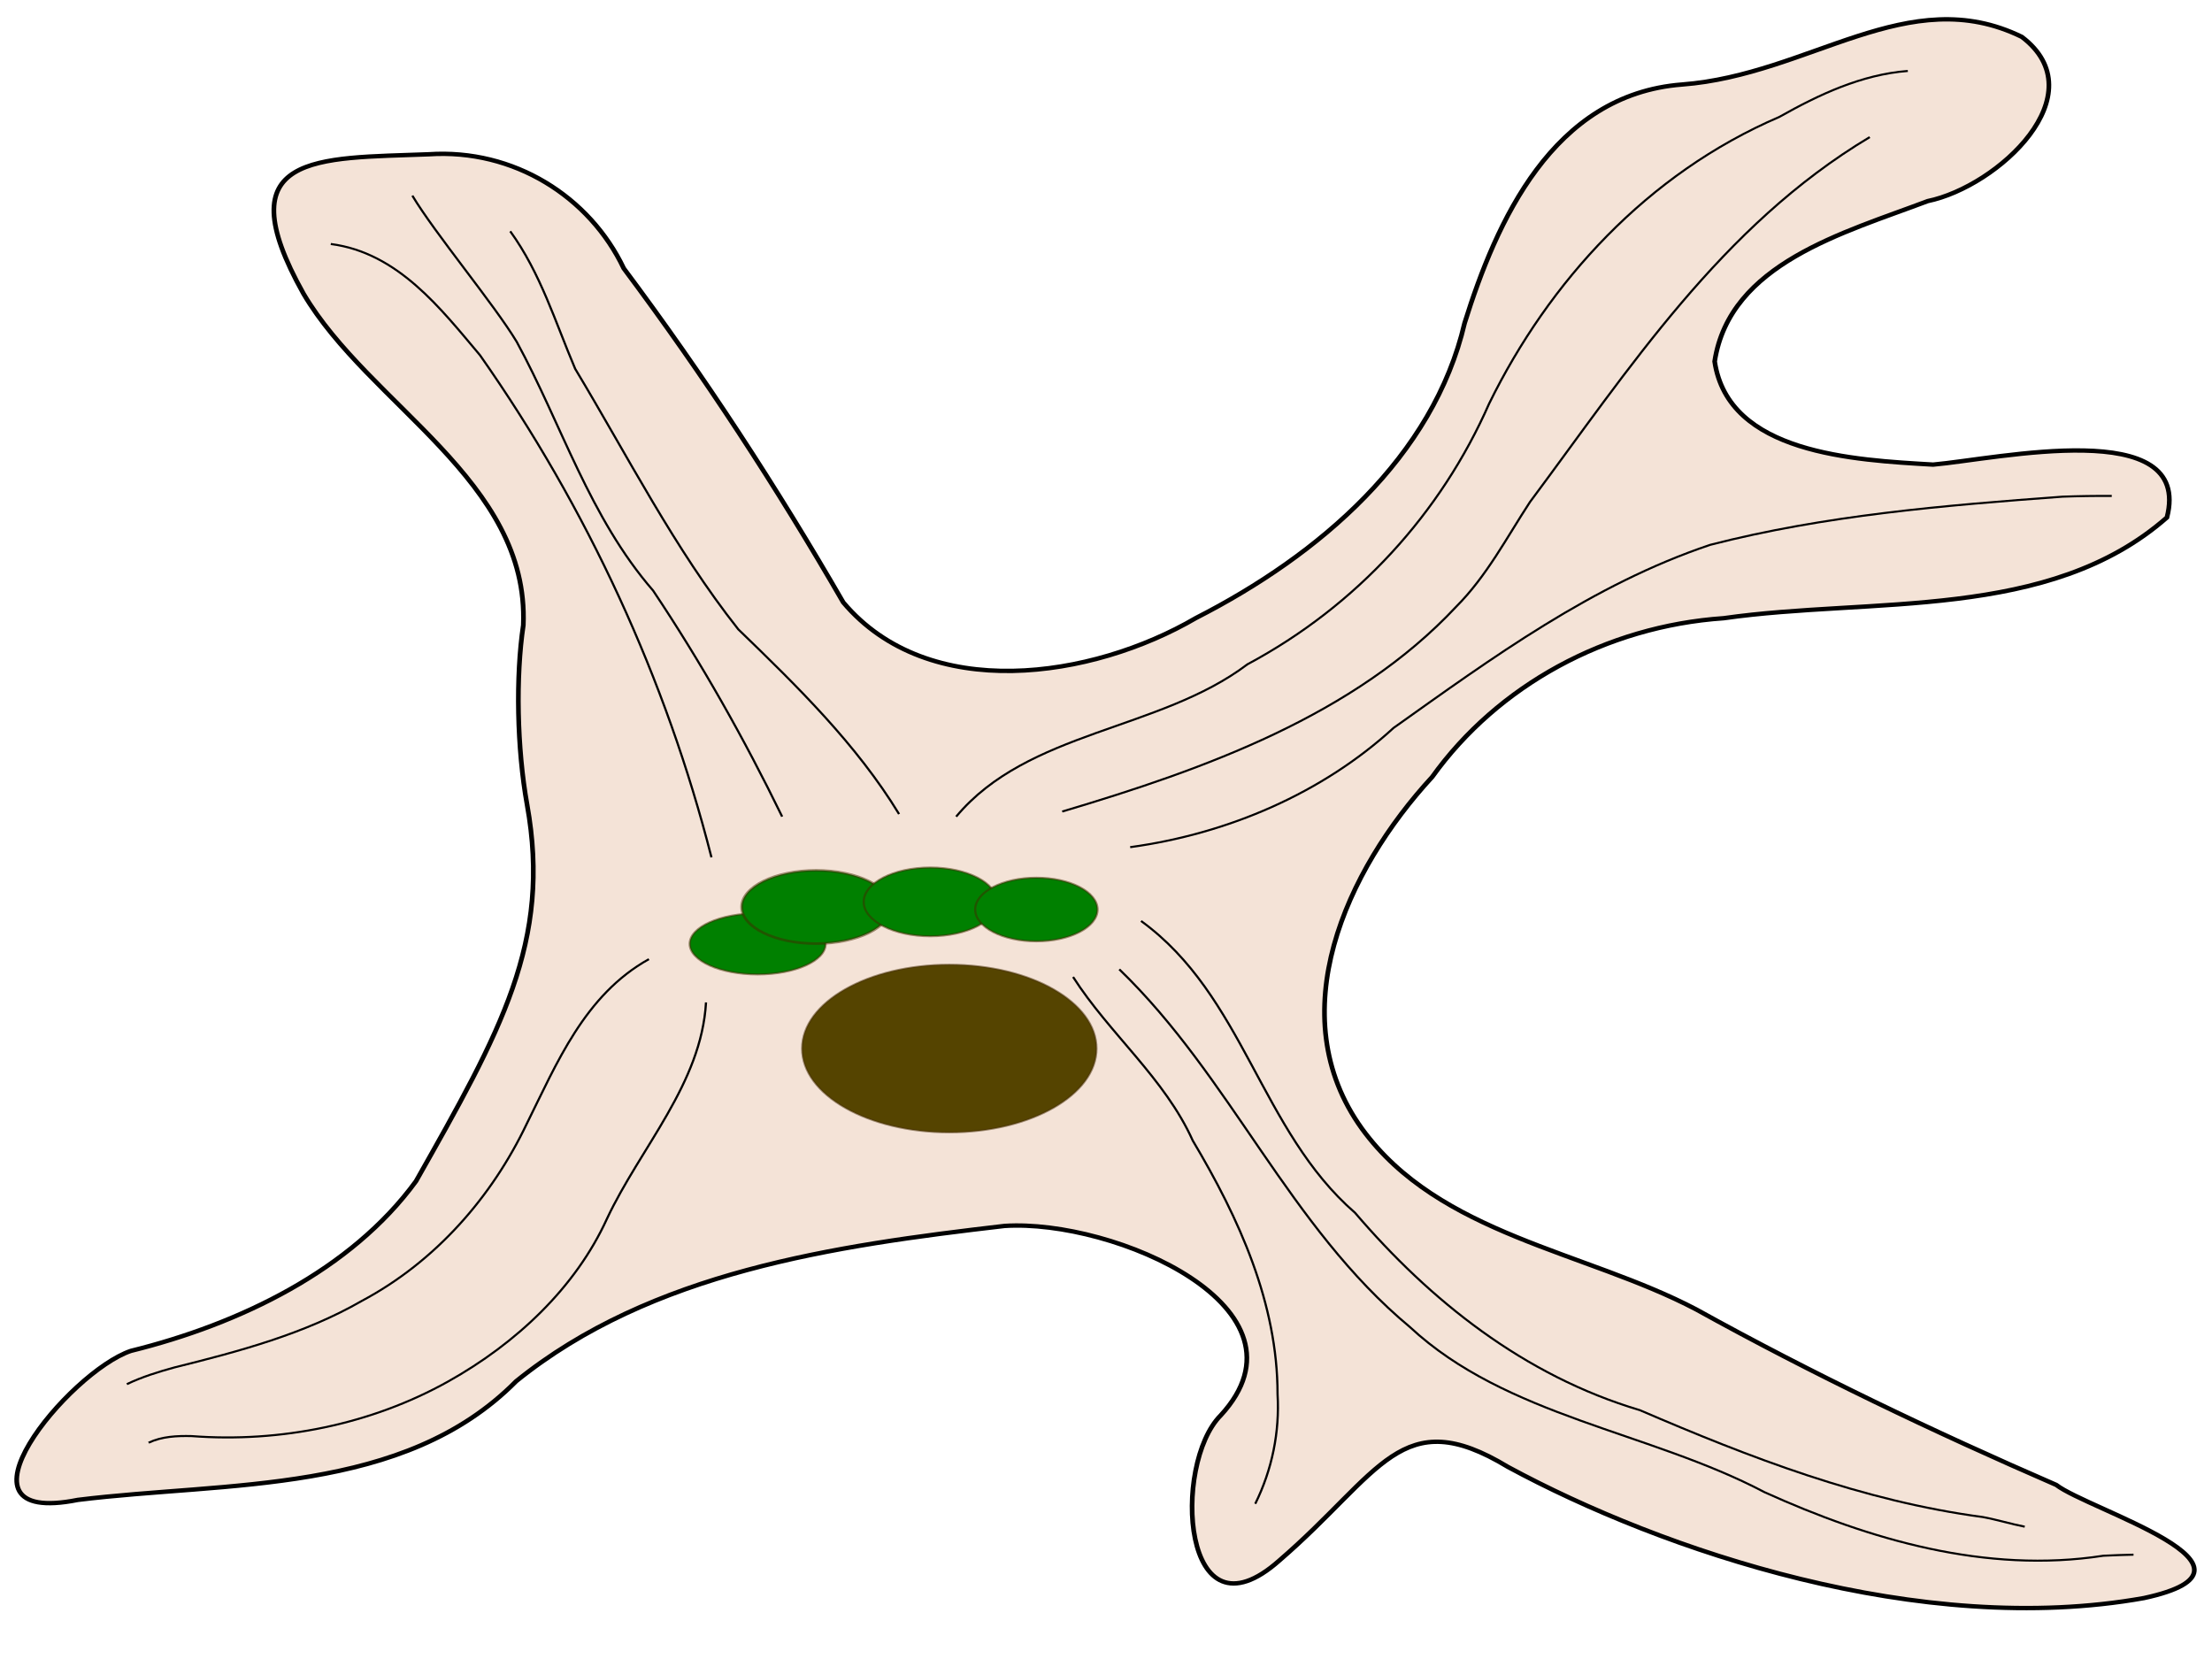
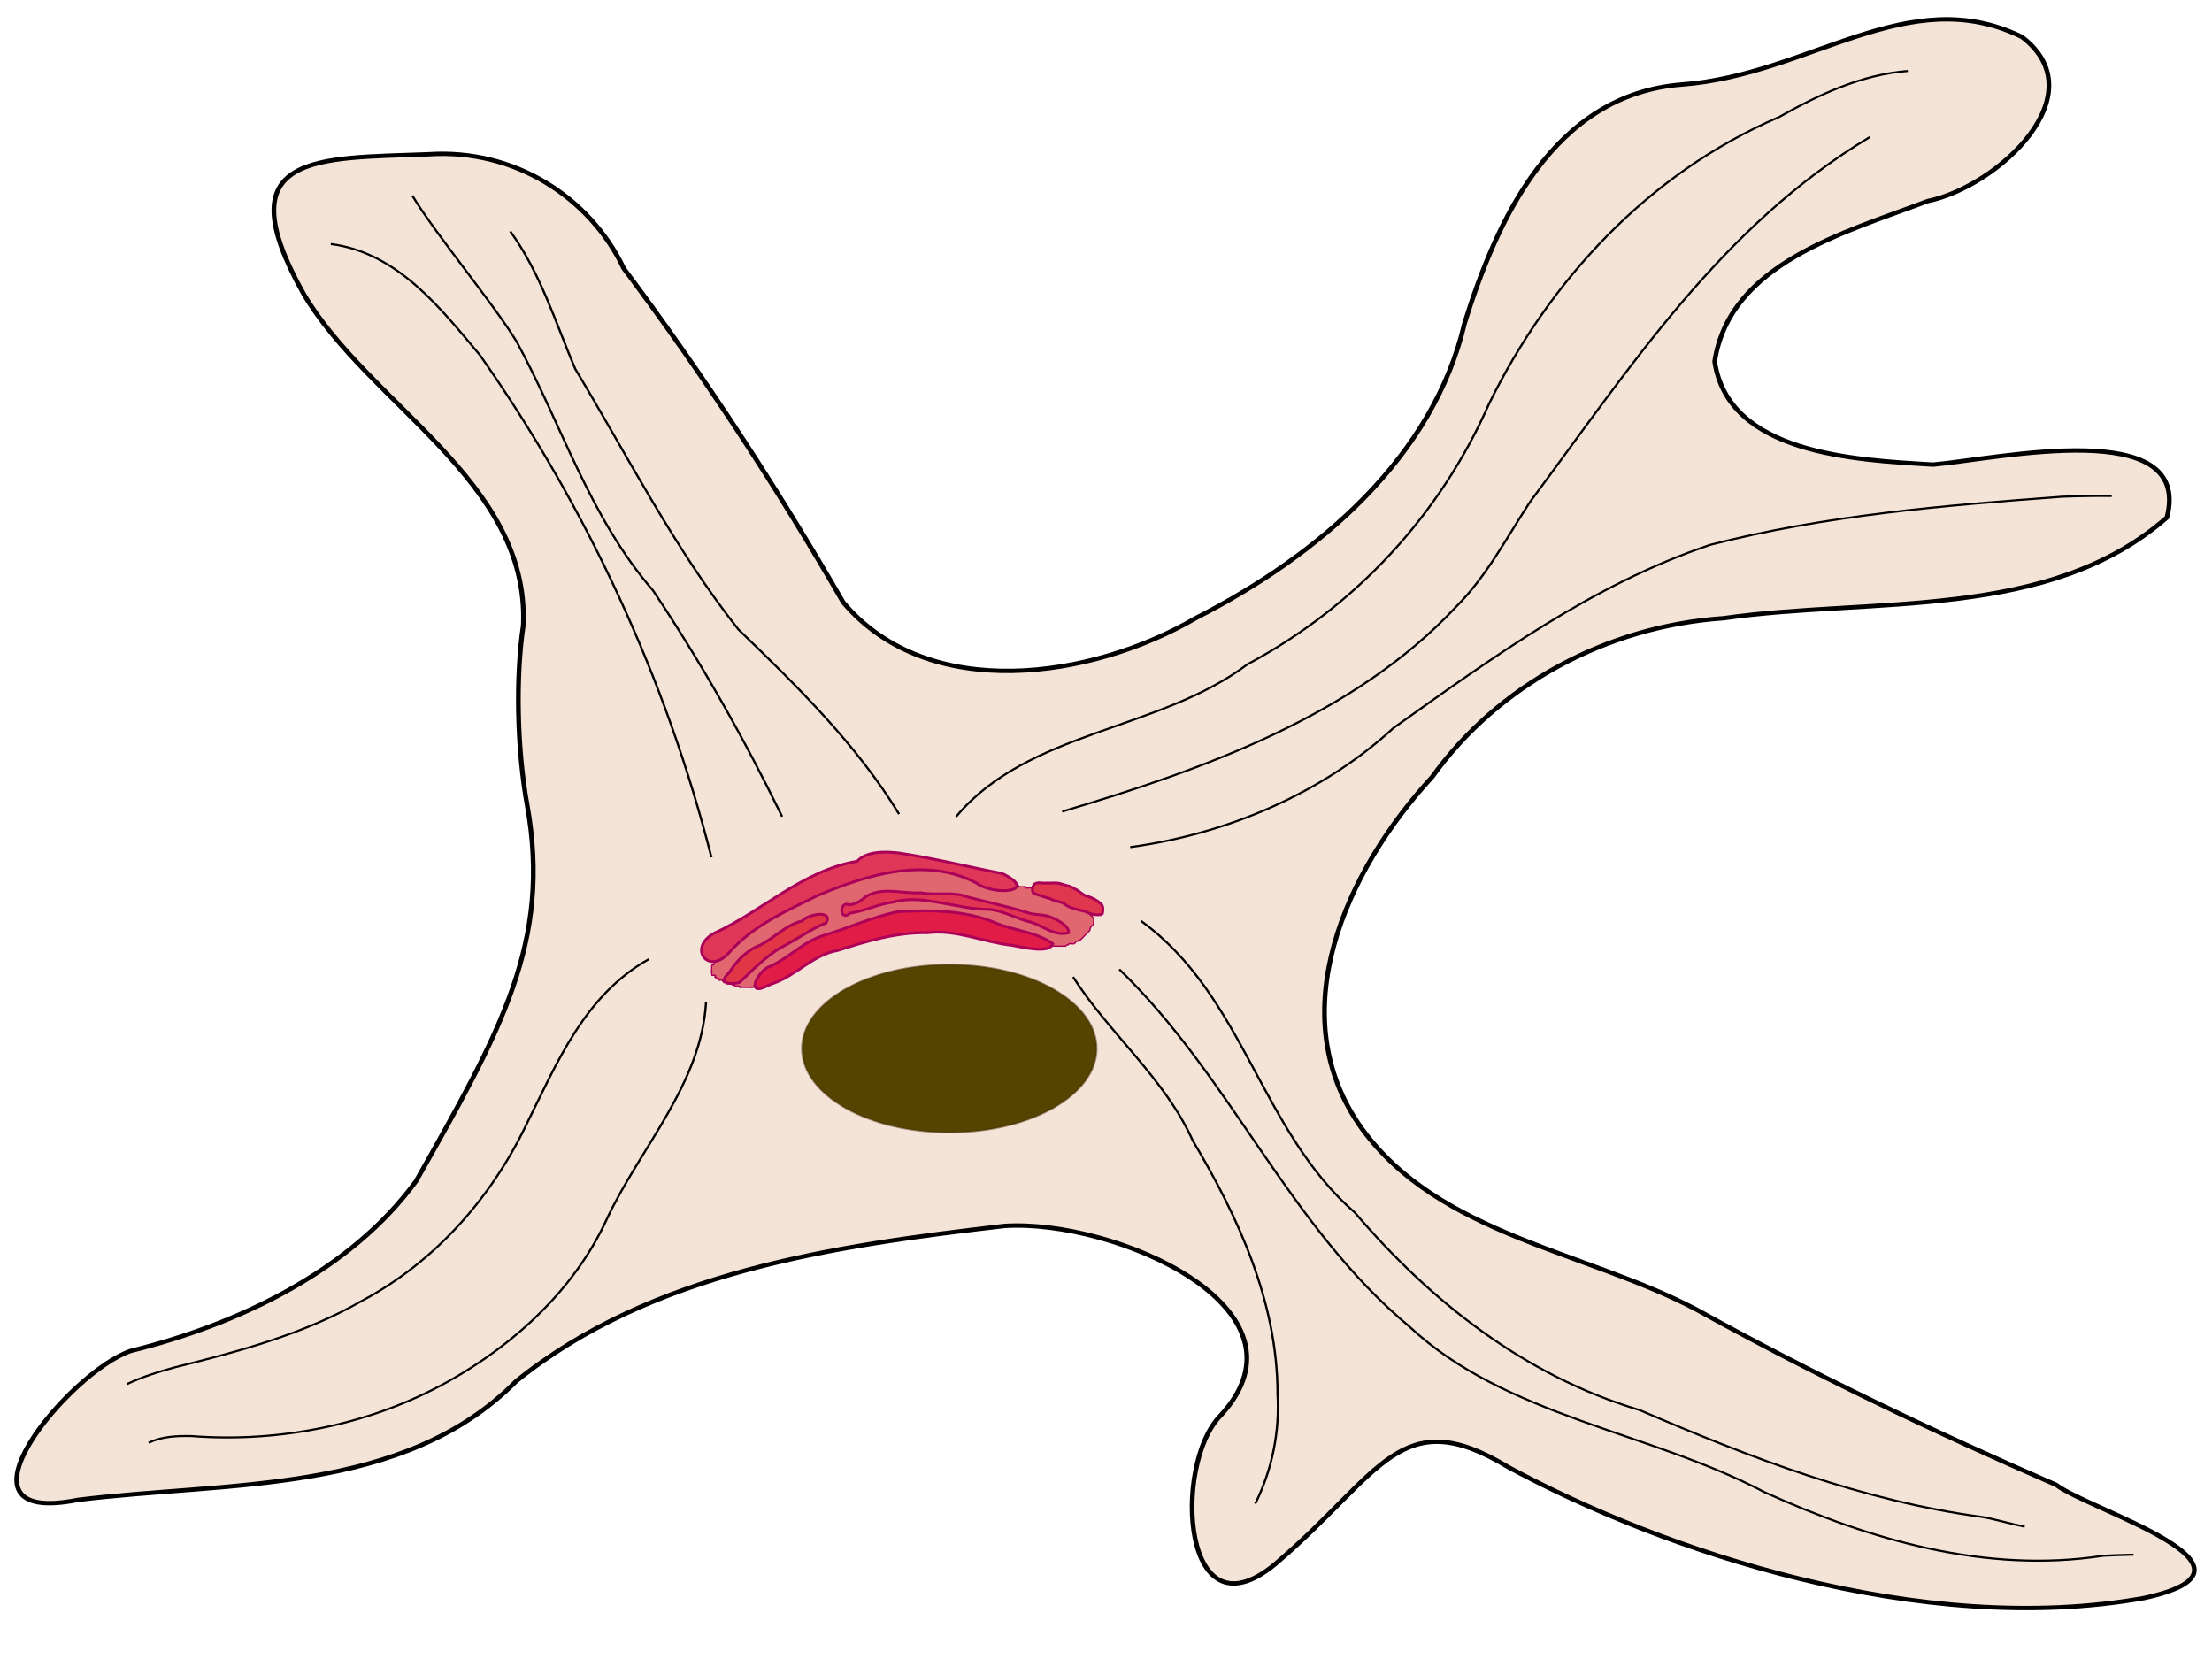
<svg xmlns="http://www.w3.org/2000/svg" xmlns:ns1="http://www.openswatchbook.org/uri/2009/osb" id="svg8" version="1.1" viewBox="0 0 800 600" height="600" width="800">
  <defs id="defs2">
    <linearGradient ns1:paint="solid" id="linearGradient6391">
      <stop id="stop6389" offset="0" style="stop-color:#000000;stop-opacity:1;" />
    </linearGradient>
    <meshgradient id="meshgradient7332" />
    <meshgradient gradientTransform="matrix(0.8873513,0,0,0.8544289,11.68311,26.3605)" y="159.35" x="69.363" gradientUnits="userSpaceOnUse" id="meshgradient1279">
      <meshrow id="meshrow1281">
        <meshpatch id="meshpatch1283">
          <stop id="stop1285" style="stop-color:#ffffff;stop-opacity:1" path="c 7.823,-4.945  20.507,-4.945  28.331,0" />
          <stop id="stop1287" style="stop-color:#502d16;stop-opacity:1" path="c 7.823,4.945  7.823,12.962  0,17.907" />
          <stop id="stop1289" style="stop-color:#ffffff;stop-opacity:1" path="c -7.823,4.945  -20.507,4.945  -28.331,0" />
          <stop id="stop1291" style="stop-color:#502d16;stop-opacity:1" path="c -7.823,-4.945  -7.823,-12.962  -1.42109e-14,-17.907" />
        </meshpatch>
      </meshrow>
    </meshgradient>
    <meshgradient id="meshgradient1293" />
    <meshgradient y="37.339" x="-27.932" gradientUnits="userSpaceOnUse" id="meshgradient2323">
      <meshrow id="meshrow2325">
        <meshpatch id="meshpatch2327">
          <stop id="stop2329" style="stop-color:#ffffff;stop-opacity:1" path="c 88.347,0  176.694,0  265.042,0" />
          <stop id="stop2331" style="stop-color:#e9c6af;stop-opacity:1" path="c 0,68.272  0,136.545  0,204.817" />
          <stop id="stop2333" style="stop-color:#ffffff;stop-opacity:1" path="c -88.347,0  -176.694,0  -265.042,0" />
          <stop id="stop2335" style="stop-color:#e9c6af;stop-opacity:1" path="c 0,-68.272  0,-136.545  0,-204.817" />
        </meshpatch>
      </meshrow>
    </meshgradient>
  </defs>
-   <g id="cell-background" transform="matrix(2.996827,0,0,2.805023,86.19878,-98.09391)">
-     <path style="opacity:1;fill:#f4e3d7;fill-opacity:1;fill-rule:evenodd;stroke:#000000;stroke-width:0.565;stroke-linecap:butt;stroke-linejoin:miter;stroke-miterlimit:4;stroke-dasharray:none;stroke-opacity:1" d="M 34.391,115.576 C 35.121,96.949 15.792,87.221 7.866,72.844 -1.701,54.604 9.481,55.412 22.966,54.863 c 10.277,-0.736 19.425,5.46 23.547,14.712 9.673,13.823 18.478,28.242 26.486,43.058 10.304,13.054 30.03,9.843 42.57,2.019 14.949,-8.153 28.647,-20.776 32.418,-38.02 3.824,-13.06 10.604,-29.486 26.259,-30.766 15.447,-1.257 27.273,-13.312 40.986,-6.143 9.116,7.371 -2.835,19.289 -11.36,21.178 -10.115,4.093 -23.889,8.021 -25.707,20.671 1.648,11.904 16.778,12.705 26.367,13.302 7.731,-0.721 31.391,-6.384 28.216,6.816 -14.26,13.389 -35.591,10.256 -53.489,12.988 -14.22,1.038 -27.26,8.667 -35.183,20.467 -10.395,12.038 -18.392,30.675 -8.465,45.369 9.316,13.669 26.909,15.751 40.327,23.285 14.059,8.321 28.629,15.752 43.445,22.625 3.926,3.236 27.605,10.657 10.592,14.592 -26.895,5.154 -58.036,-6.077 -76.772,-16.919 -12.874,-8.326 -15.286,0.768 -27.557,12.062 -11.777,11.189 -12.992,-12.36 -7.09,-18.699 11.922,-13.824 -12.87,-25.339 -26.085,-24.425 -20.596,2.557 -42.619,5.928 -58.946,20.027 -13.584,14.672 -34.795,12.901 -52.896,15.296 -16.598,3.555 -1.054,-16.528 6.408,-19.213 13.11,-3.461 26.552,-10.384 34.404,-21.88 10.221,-19.303 16.385,-30.877 13.409,-48.523 -1.232,-7.31 -1.389,-16.566 -0.459,-23.166 z" id="path1261" />
-     <ellipse style="fill:#554400;fill-opacity:1;stroke:#422a00;stroke-width:0.23;stroke-opacity:0.495" id="path1267" ry="10.819" rx="17.776" cy="170.164" cx="85.802" />
-   </g>
  <g id="golgi" transform="matrix(2.996827,0,0,2.805023,86.19878,-98.09391)">
    <ellipse ry="3.938" rx="8.203" cy="156.669" cx="62.675" id="path6186" style="opacity:1;fill:#008000;stroke:#422a00;stroke-width:0.265;stroke-opacity:0.495" />
    <ellipse ry="4.723" rx="8.989" cy="151.911" cx="69.73" id="path6188" style="opacity:1;fill:#008000;stroke:#422a00;stroke-width:0.334;stroke-opacity:0.495" />
    <ellipse ry="4.43" rx="8.039" cy="151.254" cx="83.511" id="path6190" style="opacity:1;fill:#008000;stroke:#422a00;stroke-width:0.265;stroke-opacity:0.495" />
    <ellipse ry="4.102" rx="7.383" cy="152.239" cx="96.309" id="path6192" style="opacity:1;fill:#008000;stroke:#422a00;stroke-width:0.265;stroke-opacity:0.495" />
+   </g>
+   <g id="cell-background" transform="matrix(2.996827,0,0,2.805023,86.19878,-98.09391)">
+     <path style="opacity:1;fill:#f4e3d7;fill-opacity:1;fill-rule:evenodd;stroke:#000000;stroke-width:0.565;stroke-linecap:butt;stroke-linejoin:miter;stroke-miterlimit:4;stroke-dasharray:none;stroke-opacity:1" d="M 34.391,115.576 C 35.121,96.949 15.792,87.221 7.866,72.844 -1.701,54.604 9.481,55.412 22.966,54.863 c 10.277,-0.736 19.425,5.46 23.547,14.712 9.673,13.823 18.478,28.242 26.486,43.058 10.304,13.054 30.03,9.843 42.57,2.019 14.949,-8.153 28.647,-20.776 32.418,-38.02 3.824,-13.06 10.604,-29.486 26.259,-30.766 15.447,-1.257 27.273,-13.312 40.986,-6.143 9.116,7.371 -2.835,19.289 -11.36,21.178 -10.115,4.093 -23.889,8.021 -25.707,20.671 1.648,11.904 16.778,12.705 26.367,13.302 7.731,-0.721 31.391,-6.384 28.216,6.816 -14.26,13.389 -35.591,10.256 -53.489,12.988 -14.22,1.038 -27.26,8.667 -35.183,20.467 -10.395,12.038 -18.392,30.675 -8.465,45.369 9.316,13.669 26.909,15.751 40.327,23.285 14.059,8.321 28.629,15.752 43.445,22.625 3.926,3.236 27.605,10.657 10.592,14.592 -26.895,5.154 -58.036,-6.077 -76.772,-16.919 -12.874,-8.326 -15.286,0.768 -27.557,12.062 -11.777,11.189 -12.992,-12.36 -7.09,-18.699 11.922,-13.824 -12.87,-25.339 -26.085,-24.425 -20.596,2.557 -42.619,5.928 -58.946,20.027 -13.584,14.672 -34.795,12.901 -52.896,15.296 -16.598,3.555 -1.054,-16.528 6.408,-19.213 13.11,-3.461 26.552,-10.384 34.404,-21.88 10.221,-19.303 16.385,-30.877 13.409,-48.523 -1.232,-7.31 -1.389,-16.566 -0.459,-23.166 z" id="path1261" />
+     <ellipse style="fill:#554400;fill-opacity:1;stroke:#422a00;stroke-width:0.23;stroke-opacity:0.495" id="path1267" ry="10.819" rx="17.776" cy="170.164" cx="85.802" />
  </g>
  <g id="melanosome-microtubules" transform="matrix(2.996827,0,0,2.805023,86.19878,-98.09391)">
    <path style="fill:none;fill-rule:evenodd;stroke:#000000;stroke-width:0.265px;stroke-linecap:butt;stroke-linejoin:miter;stroke-opacity:1" d="M 57.096,145.512 C 51.636,122.577 42.118,100.478 29.165,80.77 24.446,74.794 19.284,67.556 11.157,66.431" id="path6745" />
    <path style="fill:none;fill-rule:evenodd;stroke:#000000;stroke-width:0.265px;stroke-linecap:butt;stroke-linejoin:miter;stroke-opacity:1" d="m 49.549,158.638 c -7.772,4.619 -11.12,13.457 -14.754,21.251 -4.177,9.358 -10.929,17.708 -19.908,22.821 -6.928,4.26 -14.798,6.502 -22.591,8.568 -1.965,0.577 -3.923,1.221 -5.75,2.159" id="path6753" />
    <path style="fill:none;fill-rule:evenodd;stroke:#000000;stroke-width:0.265px;stroke-linecap:butt;stroke-linejoin:miter;stroke-opacity:1" d="m 56.44,164.216 c -0.567,10.477 -7.887,18.657 -11.95,27.887 -3.785,8.881 -10.95,16.075 -19.169,20.988 -9.256,5.528 -20.238,7.913 -30.963,7.041 -1.757,-0.046 -3.587,0.045 -5.186,0.852" id="path6758" />
    <path style="fill:none;fill-rule:evenodd;stroke:#000000;stroke-width:0.265px;stroke-linecap:butt;stroke-linejoin:miter;stroke-opacity:1" d="M 65.628,140.262 C 61.057,130.238 55.898,120.45 50.054,111.118 42.374,101.663 39.038,89.732 33.592,79.035 30.869,74.209 23.703,65.034 21.001,60.196" id="path6763" />
    <path id="path6770" d="M 79.738,139.934 C 74.609,130.943 67.459,123.464 60.335,116.114 52.607,105.662 46.994,93.791 40.651,82.525 38.259,76.527 36.478,70.188 32.814,64.79" style="fill:none;fill-rule:evenodd;stroke:#000000;stroke-width:0.265px;stroke-linecap:butt;stroke-linejoin:miter;stroke-opacity:1" />
    <path id="path6777" d="m 86.629,140.262 c 8.685,-11.115 24.524,-11.054 35.146,-19.636 13.276,-7.593 23.377,-19.529 29.176,-33.62 7.22,-15.719 19.084,-29.652 35.011,-36.955 4.757,-2.862 9.891,-5.466 15.515,-5.933" style="fill:none;fill-rule:evenodd;stroke:#000000;stroke-width:0.265px;stroke-linecap:butt;stroke-linejoin:miter;stroke-opacity:1" />
    <path style="fill:none;fill-rule:evenodd;stroke:#000000;stroke-width:0.265px;stroke-linecap:butt;stroke-linejoin:miter;stroke-opacity:1" d="m 99.426,139.606 c 17.295,-5.496 35.254,-12.397 47.525,-26.388 3.727,-3.994 6.115,-8.941 8.934,-13.534 11.89,-17.037 23.084,-35.595 40.998,-47.035" id="path6783" />
    <path style="fill:none;fill-rule:evenodd;stroke:#000000;stroke-width:0.265px;stroke-linecap:butt;stroke-linejoin:miter;stroke-opacity:1" d="m 107.63,144.199 c 11.833,-1.73 23.208,-6.976 31.783,-15.373 11.913,-9.043 23.994,-18.5 38.212,-23.606 13.852,-3.815 28.245,-5.086 42.517,-6.211 1.981,-0.077 3.963,-0.11 5.946,-0.093" id="path6789" />
    <path id="path6795" d="m 108.942,153.716 c 12.443,9.655 14.38,27.012 25.822,37.623 9.035,11.293 20.387,21.01 34.374,25.45 13.267,6.096 26.837,11.712 41.393,13.782 1.7,0.335 3.37,0.89 5.055,1.242" style="fill:none;fill-rule:evenodd;stroke:#000000;stroke-width:0.265px;stroke-linecap:butt;stroke-linejoin:miter;stroke-opacity:1" />
    <path style="fill:none;fill-rule:evenodd;stroke:#000000;stroke-width:0.265px;stroke-linecap:butt;stroke-linejoin:miter;stroke-opacity:1" d="m 106.317,159.95 c 13.53,13.961 20.419,33.09 35.073,46.125 11.655,11.572 28.896,13.46 42.796,21.292 12.648,6.115 26.707,10.532 40.881,8.192 l 1.823,-0.083 1.824,-0.054" id="path6801" />
    <path id="path6814" d="m 100.739,160.935 c 4.397,7.342 11.07,13.077 14.444,21.102 5.61,10.064 10.236,20.989 10.232,32.697 0.263,4.872 -0.647,9.693 -2.691,14.126" style="fill:none;fill-rule:evenodd;stroke:#000000;stroke-width:0.265px;stroke-linecap:butt;stroke-linejoin:miter;stroke-opacity:1" />
  </g>
+   <g id="g905">
+     <path id="path92" d="m 258.265,344.366 c 0,1.169 0,2.339 0,3.508 0,0.146 0,0.292 0,0.438 0,0.146 0.103,0.335 0,0.438 -0.231,0.231 -0.646,0.207 -0.877,0.438 -0.018,0.018 0,1.593 0,1.754 0,0.48 -0.044,1.732 0,1.754 0.261,0.131 0.6,-0.092 0.877,0 1.369,0.456 -0.146,0.292 0.438,0.877 0.103,0.103 0.308,-0.065 0.438,0 0.185,0.092 0.254,0.346 0.438,0.438 0.131,0.065 0.335,-0.103 0.438,0 0.103,0.103 -0.103,0.335 0,0.438 0.219,0.219 1.096,-0.219 1.315,0 0.103,0.103 -0.103,0.335 0,0.438 0.103,0.103 0.335,-0.103 0.438,0 0.103,0.103 -0.103,0.335 0,0.438 0.207,0.207 0.67,-0.207 0.877,0 0.103,0.103 -0.103,0.335 0,0.438 0.136,0.136 2.057,-0.136 2.192,0 0.103,0.103 -0.103,0.335 0,0.438 0.207,0.207 0.67,-0.207 0.877,0 0.103,0.103 -0.103,0.335 0,0.438 0.106,0.106 1.648,-0.106 1.754,0 0.103,0.103 -0.103,0.335 0,0.438 0.103,0.103 0.292,0 0.438,0 0.146,0 0.292,0 0.438,0 0.877,0 1.754,0 2.631,0 0.438,0 0.899,0.139 1.315,0 0.196,-0.065 0.254,-0.346 0.438,-0.438 0.131,-0.065 0.335,0.103 0.438,0 0.103,-0.103 -0.131,-0.373 0,-0.438 0.351,-0.175 0.965,0.175 1.315,0 0.185,-0.092 0.254,-0.346 0.438,-0.438 0.131,-0.065 0.335,0.103 0.438,0 0.207,-0.207 -0.131,-0.616 0,-0.877 0.251,-0.503 0.915,-0.61 1.315,-0.877 0.172,-0.115 0.267,-0.324 0.438,-0.438 0.272,-0.181 0.605,-0.257 0.877,-0.438 0.172,-0.115 0.292,-0.292 0.438,-0.438 0.438,-0.438 0.877,-0.877 1.315,-1.315 0.146,-0.146 0.254,-0.346 0.438,-0.438 0.131,-0.065 0.308,0.065 0.438,0 0.468,-0.234 0.409,-0.643 0.877,-0.877 0.131,-0.065 0.308,0.065 0.438,0 0.234,-0.117 0.643,-0.76 0.877,-0.877 0.131,-0.065 0.292,0 0.438,0 0.292,-0.146 0.605,-0.257 0.877,-0.438 0.146,-0.146 0.292,-0.292 0.438,-0.438 0,-0.146 -0.103,-0.335 0,-0.438 0.207,-0.207 0.634,0.162 0.877,0 0.344,-0.229 0.522,-0.664 0.877,-0.877 0.396,-0.238 0.881,-0.281 1.315,-0.438 1.174,-0.427 2.371,-0.799 3.508,-1.315 0.48,-0.218 0.831,-0.669 1.315,-0.877 0.554,-0.237 1.174,-0.273 1.754,-0.438 0.444,-0.127 0.877,-0.292 1.315,-0.438 0.438,-0.146 0.919,-0.201 1.315,-0.438 0.354,-0.213 0.522,-0.664 0.877,-0.877 3.704,-2.222 -0.482,0.631 2.192,-0.438 0.489,-0.196 0.826,-0.681 1.315,-0.877 0.271,-0.109 0.606,0.109 0.877,0 0.489,-0.196 0.844,-0.641 1.315,-0.877 0.413,-0.207 0.877,-0.292 1.315,-0.438 0.438,-0.146 0.867,-0.326 1.315,-0.438 0.499,-0.125 3.316,-0.607 3.946,-0.877 0.484,-0.208 0.831,-0.669 1.315,-0.877 0.554,-0.237 1.174,-0.273 1.754,-0.438 0.889,-0.254 1.724,-0.696 2.631,-0.877 0.287,-0.057 0.593,0.071 0.877,0 0.317,-0.079 0.56,-0.359 0.877,-0.438 0.284,-0.071 0.585,0 0.877,0 0.731,-0.146 1.476,-0.234 2.192,-0.438 0.314,-0.09 0.585,-0.292 0.877,-0.438 0.438,-0.146 0.867,-0.326 1.315,-0.438 0.142,-0.035 0.292,0 0.438,0 0.877,0 1.754,0 2.631,0 1.169,0 2.34,0.065 3.508,0 1.467,-0.082 2.918,-0.365 4.385,-0.438 1.46,-0.073 2.926,0.086 4.385,0 1.032,-0.061 2.039,-0.359 3.069,-0.438 0.874,-0.067 1.754,0 2.631,0 1.315,0 2.631,0 3.946,0 0.438,0 0.881,0.062 1.315,0 0.597,-0.085 1.159,-0.339 1.754,-0.438 0.288,-0.048 0.585,0 0.877,0 1.023,0 2.046,0 3.069,0 0.173,0 2.005,-0.094 2.192,0 0.234,0.117 0.643,0.76 0.877,0.877 0.131,0.065 0.308,-0.065 0.438,0 0.185,0.092 0.242,0.373 0.438,0.438 0.277,0.092 0.6,-0.092 0.877,0 0.196,0.065 0.242,0.373 0.438,0.438 0.277,0.092 0.593,-0.071 0.877,0 0.317,0.079 0.567,0.335 0.877,0.438 0.139,0.046 0.308,-0.065 0.438,0 0.185,0.092 0.254,0.346 0.438,0.438 0.131,0.065 0.308,-0.065 0.438,0 0.185,0.092 0.254,0.346 0.438,0.438 0.131,0.065 0.335,-0.103 0.438,0 0.103,0.103 -0.065,0.308 0,0.438 0.485,0.97 0.272,0.136 0.877,0.438 0.37,0.185 0.507,0.692 0.877,0.877 0.131,0.065 0.308,-0.065 0.438,0 0.185,0.092 0.242,0.373 0.438,0.438 0.395,0.132 0.921,-0.132 1.315,0 0.31,0.103 0.567,0.335 0.877,0.438 0.277,0.092 0.616,-0.131 0.877,0 0.185,0.092 0.266,0.324 0.438,0.438 2.215,1.477 0.01,0.003 1.315,0.438 0.31,0.103 0.567,0.335 0.877,0.438 0.416,0.139 0.899,-0.139 1.315,0 0.196,0.065 0.242,0.373 0.438,0.438 0.298,0.099 1.96,-0.116 2.192,0 0.185,0.092 0.292,0.292 0.438,0.438 0.292,0 0.6,-0.092 0.877,0 0.392,0.131 0.507,0.692 0.877,0.877 0.131,0.065 0.308,-0.065 0.438,0 0.185,0.092 0.254,0.346 0.438,0.438 0.131,0.065 0.292,0 0.438,0 0.146,0 0.292,0 0.438,0 1.315,0 2.631,0 3.946,0 0.197,0 1.182,0.067 1.315,0 0.185,-0.092 0.254,-0.346 0.438,-0.438 0.131,-0.065 0.308,0.065 0.438,0 0.185,-0.092 0.254,-0.346 0.438,-0.438 0.131,-0.065 0.292,0 0.438,0 0.438,0 0.89,0.106 1.315,0 0.401,-0.1 0.507,-0.692 0.877,-0.877 0.131,-0.065 0.308,0.065 0.438,0 0.185,-0.092 0.254,-0.346 0.438,-0.438 0.131,-0.065 0.308,0.065 0.438,0 0.203,-0.102 1.496,-1.496 1.754,-1.754 0.438,-0.438 0.877,-0.877 1.315,-1.315 0.146,-0.146 0.346,-0.254 0.438,-0.438 0.065,-0.131 0,-0.292 0,-0.438 0.146,-0.292 0.257,-0.605 0.438,-0.877 0.229,-0.344 0.692,-0.507 0.877,-0.877 0.025,-0.049 0.025,-2.143 0,-2.192 -0.092,-0.185 -0.346,-0.254 -0.438,-0.438 -0.065,-0.131 0.103,-0.335 0,-0.438 -0.103,-0.103 -0.335,0.103 -0.438,0 -0.103,-0.103 0.103,-0.335 0,-0.438 -0.103,-0.103 -0.335,0.103 -0.438,0 -0.103,-0.103 0.046,-0.3 0,-0.438 -0.103,-0.31 -0.257,-0.605 -0.438,-0.877 -0.115,-0.172 -0.346,-0.254 -0.438,-0.438 -0.302,-0.605 0.531,-0.392 -0.438,-0.877 -0.131,-0.065 -0.335,0.103 -0.438,0 -0.103,-0.103 0.103,-0.335 0,-0.438 -0.09,-0.09 -1.142,0.087 -1.315,0 -0.185,-0.092 -0.254,-0.346 -0.438,-0.438 -0.261,-0.131 -0.616,0.131 -0.877,0 -0.185,-0.092 -0.254,-0.346 -0.438,-0.438 -0.261,-0.131 -0.616,0.131 -0.877,0 -0.185,-0.092 -0.254,-0.346 -0.438,-0.438 -0.131,-0.065 -0.292,0 -0.438,0 -0.292,0 -0.6,0.092 -0.877,0 -0.196,-0.065 -0.254,-0.346 -0.438,-0.438 -0.131,-0.065 -0.3,0.046 -0.438,0 -0.31,-0.103 -0.567,-0.335 -0.877,-0.438 -0.139,-0.046 -0.308,0.065 -0.438,0 -0.185,-0.092 -0.254,-0.346 -0.438,-0.438 -0.261,-0.131 -0.67,0.207 -0.877,0 -0.103,-0.103 0.103,-0.335 0,-0.438 -0.207,-0.207 -0.67,0.207 -0.877,0 -0.103,-0.103 0.103,-0.335 0,-0.438 -0.219,-0.219 -1.096,0.219 -1.315,0 -0.103,-0.103 0.103,-0.335 0,-0.438 -0.207,-0.207 -0.67,0.207 -0.877,0 -0.103,-0.103 0,-0.292 0,-0.438 -0.292,0 -0.616,0.131 -0.877,0 -0.131,-0.065 0.103,-0.335 0,-0.438 -0.054,-0.054 -1.156,0.04 -1.315,0 -0.448,-0.112 -0.902,-0.232 -1.315,-0.438 -1.74,-0.87 1.938,-0.139 -1.754,-0.877 -0.287,-0.057 -0.585,0 -0.877,0 -0.146,0 -0.308,0.065 -0.438,0 -0.185,-0.092 -0.254,-0.346 -0.438,-0.438 -0.278,-0.139 -2.05,0.142 -2.192,0 -0.103,-0.103 0.103,-0.335 0,-0.438 -0.118,-0.118 -1.445,0.103 -1.754,0 -0.794,0.264 -0.816,-0.71 -1.315,-0.877 -0.277,-0.092 -0.6,0.092 -0.877,0 -0.196,-0.065 -0.238,-0.388 -0.438,-0.438 -0.425,-0.106 -0.877,0 -1.315,0 -1.444,0 -1.934,0.086 -3.508,-0.438 -0.196,-0.065 -0.247,-0.362 -0.438,-0.438 -4.767,-1.907 -0.455,-0.091 -2.192,-0.438 -0.975,0.409 -1.809,-0.672 -2.631,-0.877 -0.284,-0.071 -0.585,0 -0.877,0 -0.146,0 -0.308,0.065 -0.438,0 -1.114,-0.557 0.449,-0.524 -1.315,-0.877 -0.438,0 -0.877,0 -1.315,0 -0.146,-0.146 -0.242,-0.373 -0.438,-0.438 -0.534,-0.178 -2.605,0.186 -3.069,0 -0.384,-0.154 -0.507,-0.692 -0.877,-0.877 -0.261,-0.131 -0.585,0 -0.877,0 -0.438,0 -0.877,0 -1.315,0 -0.292,0 -0.593,0.071 -0.877,0 -0.317,-0.079 -0.56,-0.359 -0.877,-0.438 -0.373,-0.093 -1.941,0.126 -2.192,0 -0.185,-0.092 -0.254,-0.346 -0.438,-0.438 -0.13,-0.065 -2.446,0 -2.631,0 -0.146,0 -0.308,0.065 -0.438,0 -1.454,-1.454 0.413,0.207 -0.877,-0.438 -0.185,-0.092 -0.242,-0.373 -0.438,-0.438 -0.201,-0.067 -1.559,0.098 -1.754,0 -0.185,-0.092 -0.254,-0.346 -0.438,-0.438 -0.131,-0.065 -0.292,0 -0.438,0 -0.292,0 -0.585,0 -0.877,0 -1.169,0 -2.339,0 -3.508,0 -0.292,0 -0.593,0.071 -0.877,0 -0.317,-0.079 -0.556,-0.374 -0.877,-0.438 -0.43,-0.086 -0.877,0 -1.315,0 -0.731,0 -1.462,0 -2.192,0 -1.9,0 -3.8,0 -5.7,0 -1.315,0 -2.631,0 -3.946,0 -0.438,0 -0.877,0 -1.315,0 -0.146,0 -0.3,-0.046 -0.438,0 -0.31,0.103 -0.605,0.257 -0.877,0.438 -0.172,0.115 -0.242,0.373 -0.438,0.438 -0.277,0.092 -0.585,0 -0.877,0 -0.438,0 -0.885,-0.086 -1.315,0 -0.32,0.064 -0.56,0.359 -0.877,0.438 -3.123,0.781 2.221,-1.327 -2.192,0.438 -0.303,0.121 -0.574,0.317 -0.877,0.438 -0.429,0.172 -0.919,0.201 -1.315,0.438 -0.354,0.213 -0.493,0.723 -0.877,0.877 -0.407,0.163 -0.885,-0.086 -1.315,0 -0.32,0.064 -0.56,0.359 -0.877,0.438 -0.284,0.071 -0.593,-0.071 -0.877,0 -0.317,0.079 -0.574,0.317 -0.877,0.438 -0.429,0.172 -0.886,0.267 -1.315,0.438 -0.303,0.121 -0.56,0.359 -0.877,0.438 -0.284,0.071 -0.593,-0.071 -0.877,0 -0.317,0.079 -0.574,0.317 -0.877,0.438 -1.255,0.502 -1.164,0.26 -2.192,0.877 -0.904,0.542 -1.727,1.212 -2.631,1.754 -0.28,0.168 -0.605,0.257 -0.877,0.438 -0.172,0.115 -0.267,0.324 -0.438,0.438 -0.272,0.181 -0.731,0.146 -0.877,0.438 -0.196,0.392 0.196,0.923 0,1.315 -0.146,0.292 -0.646,0.207 -0.877,0.438 -0.103,0.103 0.103,0.335 0,0.438 -0.103,0.103 -0.295,-0.029 -0.438,0 -0.591,0.118 -1.19,0.227 -1.754,0.438 -0.612,0.23 -1.153,0.619 -1.754,0.877 -0.425,0.182 -0.919,0.201 -1.315,0.438 -0.354,0.213 -0.533,0.648 -0.877,0.877 -0.544,0.363 -1.193,0.541 -1.754,0.877 -0.177,0.106 -0.242,0.373 -0.438,0.438 -0.277,0.092 -0.593,-0.071 -0.877,0 -0.317,0.079 -0.56,0.359 -0.877,0.438 -0.284,0.071 -0.6,-0.092 -0.877,0 -0.098,0.033 -1.69,1.626 -1.754,1.754 -0.065,0.131 0.103,0.335 0,0.438 -0.103,0.103 -0.308,-0.065 -0.438,0 -0.37,0.185 -0.507,0.692 -0.877,0.877 -0.413,0.207 -0.886,0.267 -1.315,0.438 -0.896,0.358 -1.767,0.884 -2.631,1.315 -0.292,0.146 -0.681,0.177 -0.877,0.438 -0.277,0.37 -0.161,0.946 -0.438,1.315 -0.031,0.042 -1.608,0.779 -1.754,0.877 -0.74,0.493 -0.693,1.05 -1.754,1.315 -0.284,0.071 -0.616,-0.131 -0.877,0 -0.37,0.185 -0.533,0.648 -0.877,0.877 -0.122,0.081 -0.308,-0.065 -0.438,0 -0.185,0.092 -0.266,0.324 -0.438,0.438 -0.272,0.181 -0.605,0.257 -0.877,0.438 -0.172,0.115 -0.254,0.346 -0.438,0.438 -0.131,0.065 -0.335,-0.103 -0.438,0 -0.207,0.207 0.207,0.67 0,0.877 -0.103,0.103 -0.335,-0.103 -0.438,0 -0.103,0.103 0.103,0.335 0,0.438 -0.103,0.103 -0.308,-0.065 -0.438,0 -0.185,0.092 -0.254,0.346 -0.438,0.438 -0.585,0.292 -0.438,-0.438 -0.438,0.438 0,0.454 0.103,0.606 -0.438,0.877 -0.261,0.131 -0.877,-0.292 -0.877,0 0,0.603 0.292,1.169 0.438,1.754 z" style="fill:#e06670;fill-rule:evenodd;stroke:#ab0058;stroke-width:0.5;stroke-linecap:butt;stroke-linejoin:miter;stroke-opacity:1;fill-opacity:1;stroke-miterlimit:4;stroke-dasharray:none" />
+     <path id="path54" d="m 279.312,355.766 c 8.528,-2.787 14.669,-10.502 23.728,-12.042 10.496,-3.393 21.293,-6.601 32.425,-6.378 10.391,-1.317 20.191,3.424 30.368,4.508 4.371,0.764 13.714,3.124 14.903,-0.529 -5.976,-4.408 -13.891,-4.627 -20.591,-7.524 -11.209,-4.703 -23.716,-4.768 -35.646,-4.045 -9.165,1.942 -17.742,5.916 -26.701,8.586 -7.249,2.196 -12.364,8.062 -19.19,11.12 -4.053,0.98 -9.384,11.072 -1.542,7.29 l 1.232,-0.548 z" style="fill:#e01c47;fill-rule:evenodd;stroke:#ad0058;stroke-width:1px;stroke-linecap:butt;stroke-linejoin:miter;stroke-opacity:1;fill-opacity:1" />
+     <path id="path56" d="m 267.473,355.328 c 4.553,-4.421 9.172,-9.035 14.524,-12.413 5.725,-2.828 10.867,-6.729 16.772,-9.148 2.721,-4.839 -6.631,-3.152 -8.639,-0.689 -5.927,1.363 -10.04,6.18 -15.354,8.804 -4.781,1.833 -8.428,5.714 -11.089,9.941 -4.409,3.87 0.578,4.408 3.786,3.505 z" style="fill:#e03646;fill-rule:evenodd;stroke:#ab0058;stroke-width:1px;stroke-linecap:butt;stroke-linejoin:miter;stroke-opacity:1;fill-opacity:1" />
+     <path id="path58" d="m 307.375,327.265 c -4.149,-1.784 -3.725,6.321 -0.022,3.038 5.4,-0.842 10.384,-3.393 15.822,-4.055 7.599,-2.148 15.392,0.119 22.94,1.304 4.027,0.913 8.138,1.316 12.255,1.379 5.125,0.73 9.663,3.476 14.68,4.626 4.352,1.491 8.583,5.118 13.435,3.778 0.3,-2.206 -3.755,-4.584 -6.108,-5.478 -2.717,-1.331 -5.815,-0.777 -8.587,-1.737 -7.193,-2.24 -14.584,-3.808 -21.855,-5.713 -5.411,-2.113 -11.313,-0.439 -16.891,-1.51 -6.638,0.456 -13.939,-2.383 -20.014,1.456 -1.608,1.464 -3.469,2.565 -5.655,2.912 z" style="fill:#e03653;fill-rule:evenodd;stroke:#ad0058;stroke-width:1px;stroke-linecap:butt;stroke-linejoin:miter;stroke-opacity:1;fill-opacity:1" />
+     <path id="path60" d="m 310.006,311.48 c -19.682,3.341 -34.26,18.059 -51.883,26.12 -9.509,5.392 -1.791,15.384 5.626,6.848 8.616,-9.742 20.535,-14.935 31.975,-20.578 17.839,-7.47 39.114,-14.209 57.486,-4.458 6.562,4.738 22.957,3.1 9.207,-3.511 -12.548,-2.432 -24.826,-5.542 -37.499,-7.428 -4.924,-0.509 -11.343,-0.746 -14.912,3.007 z" style="fill:#e03657;fill-rule:evenodd;stroke:#a80058;stroke-width:1px;stroke-linecap:butt;stroke-linejoin:miter;stroke-opacity:1;fill-opacity:1" />
+     <path id="path62" d="m 398.579,330.773 c -2.085,0.187 -4.163,0.004 -5.95,-1.1 -2.656,-0.705 -5.569,-0.997 -7.754,-2.831 -1.623,-0.933 -3.619,-0.89 -5.214,-1.885 -1.957,-0.455 -3.852,-1.266 -5.737,-1.78 -0.926,-0.901 -0.541,-2.5 0.166,-3.422 1.3,-0.877 3.078,-0.176 4.593,-0.381 1.488,0.11 3.083,-0.202 4.501,0.143 1.887,0.666 3.932,0.833 5.614,2.032 1.679,0.659 2.759,2.31 4.562,2.635 1.601,0.537 3.192,1.249 4.428,2.428 1.151,0.515 1.202,2.305 1.001,3.32 -0.06,0.283 -0.122,0.566 -0.21,0.842 z" style="fill:#e0364e;fill-rule:evenodd;stroke:#aa0058;stroke-width:1px;stroke-linecap:butt;stroke-linejoin:miter;stroke-opacity:1;fill-opacity:1" />
+   </g>
</svg>
